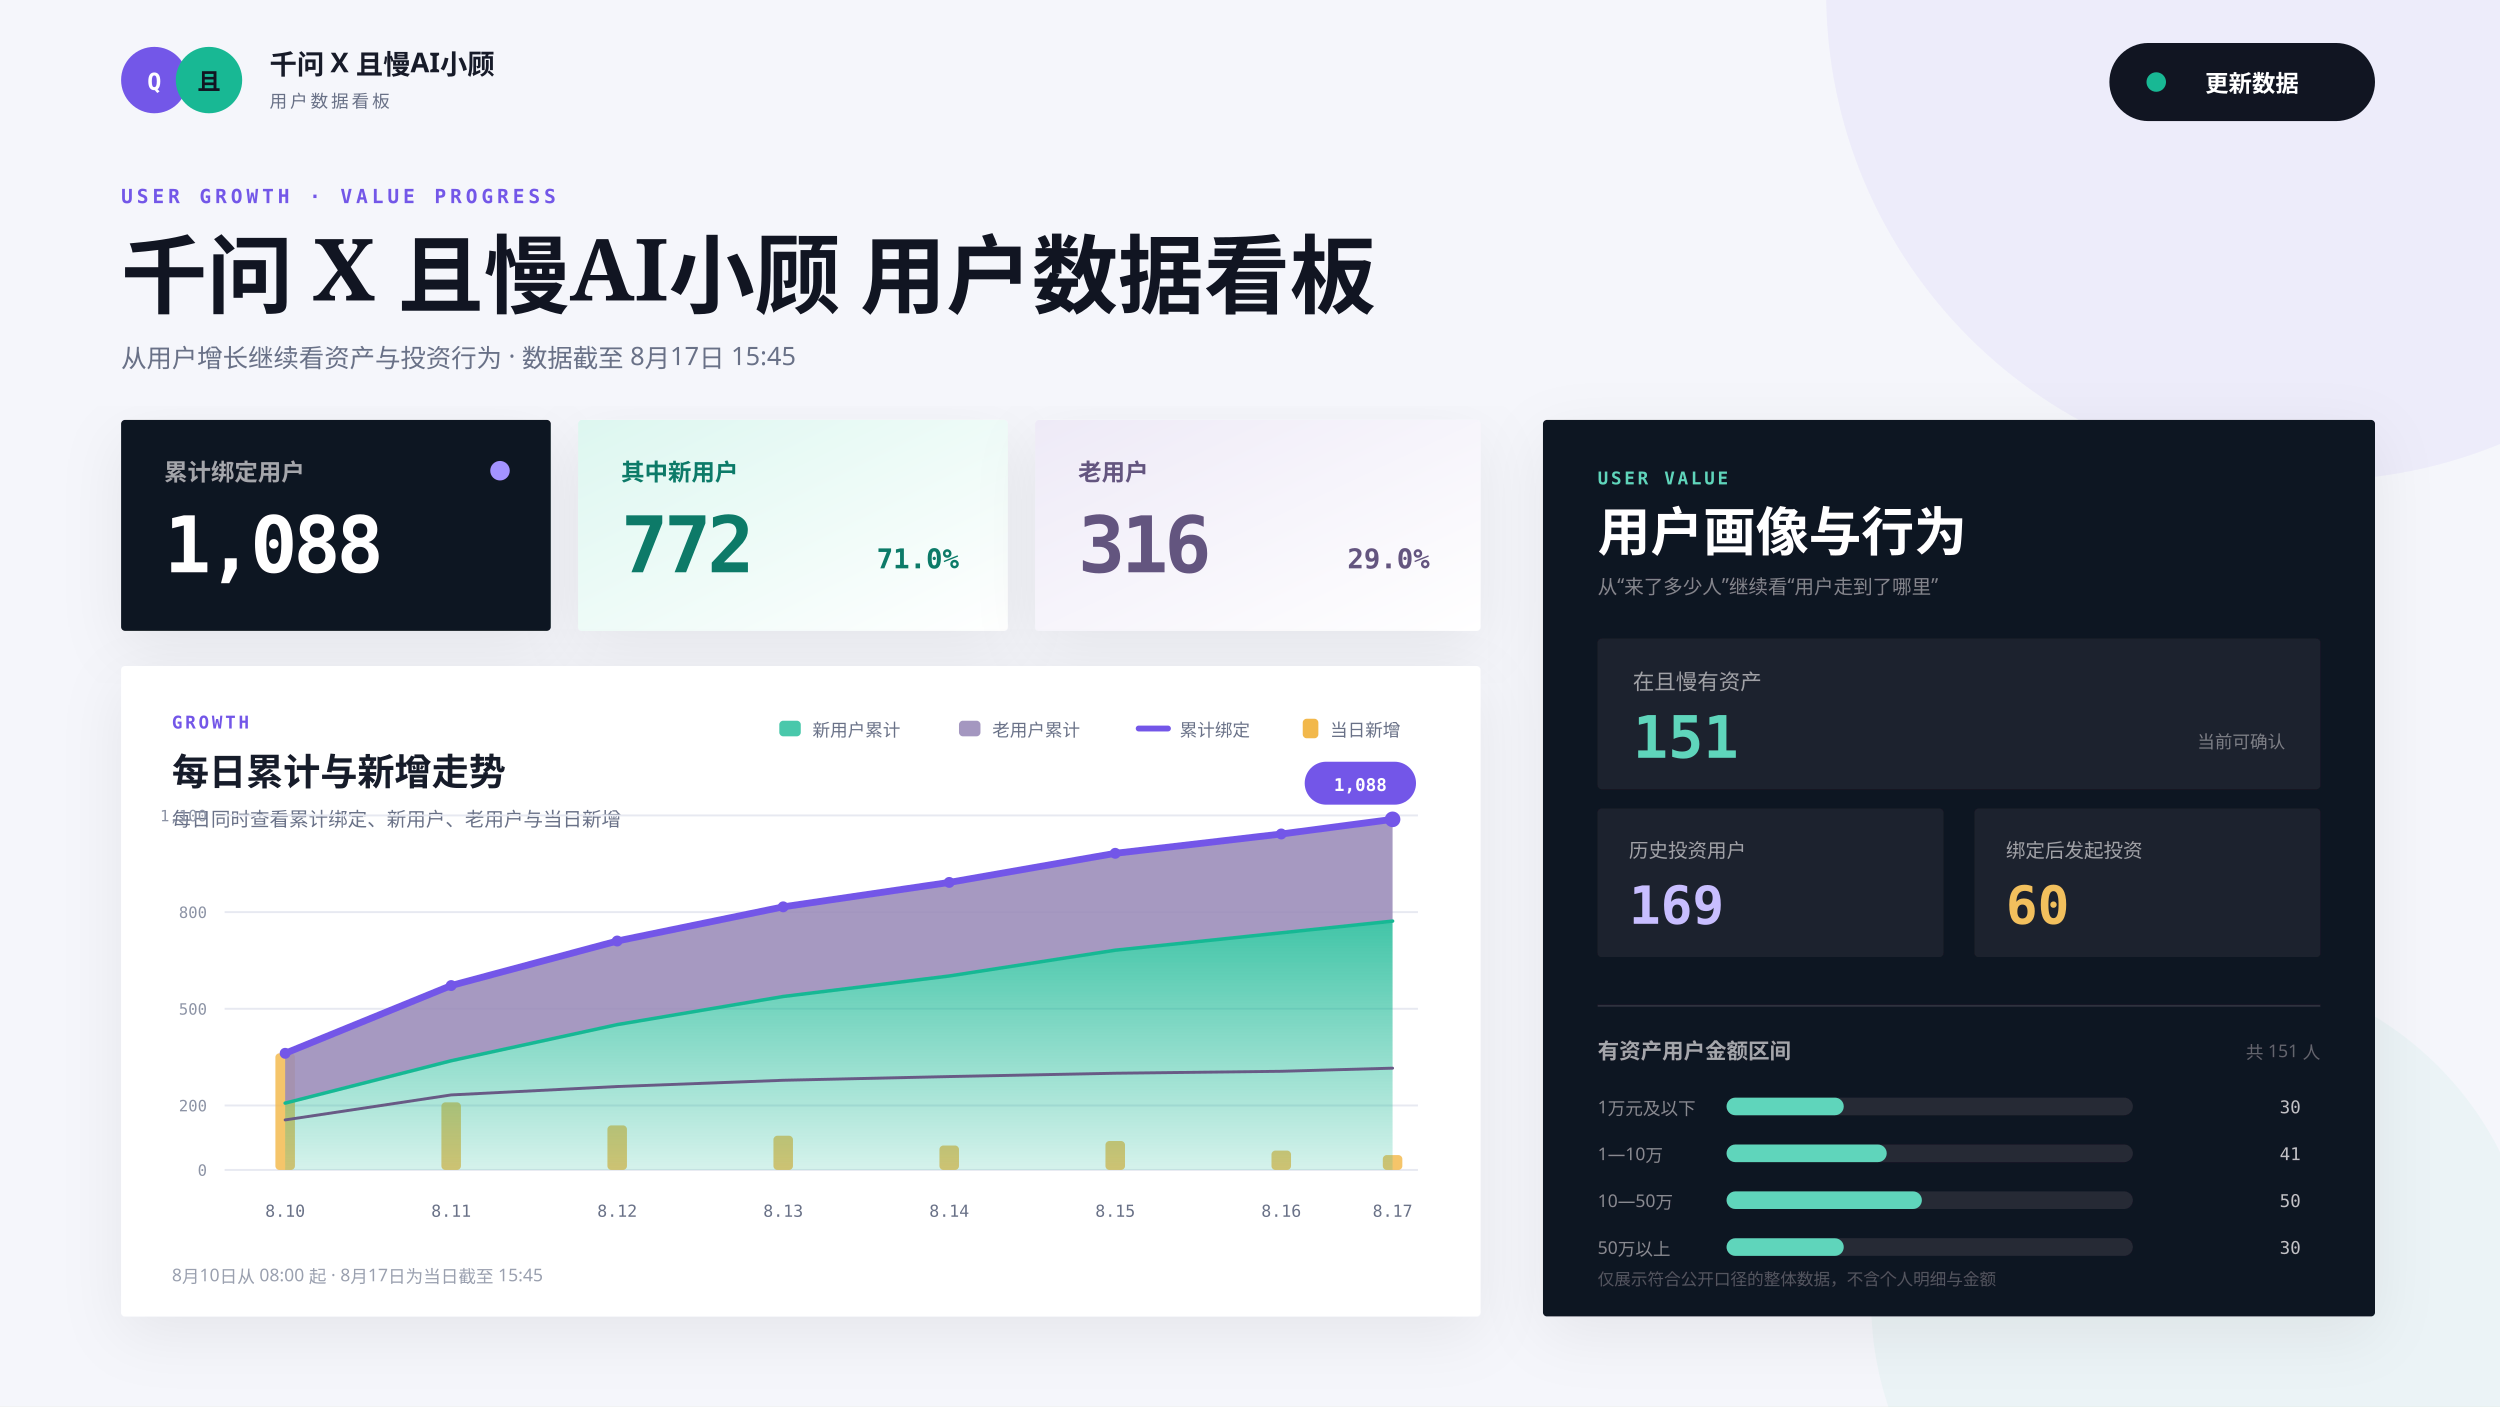
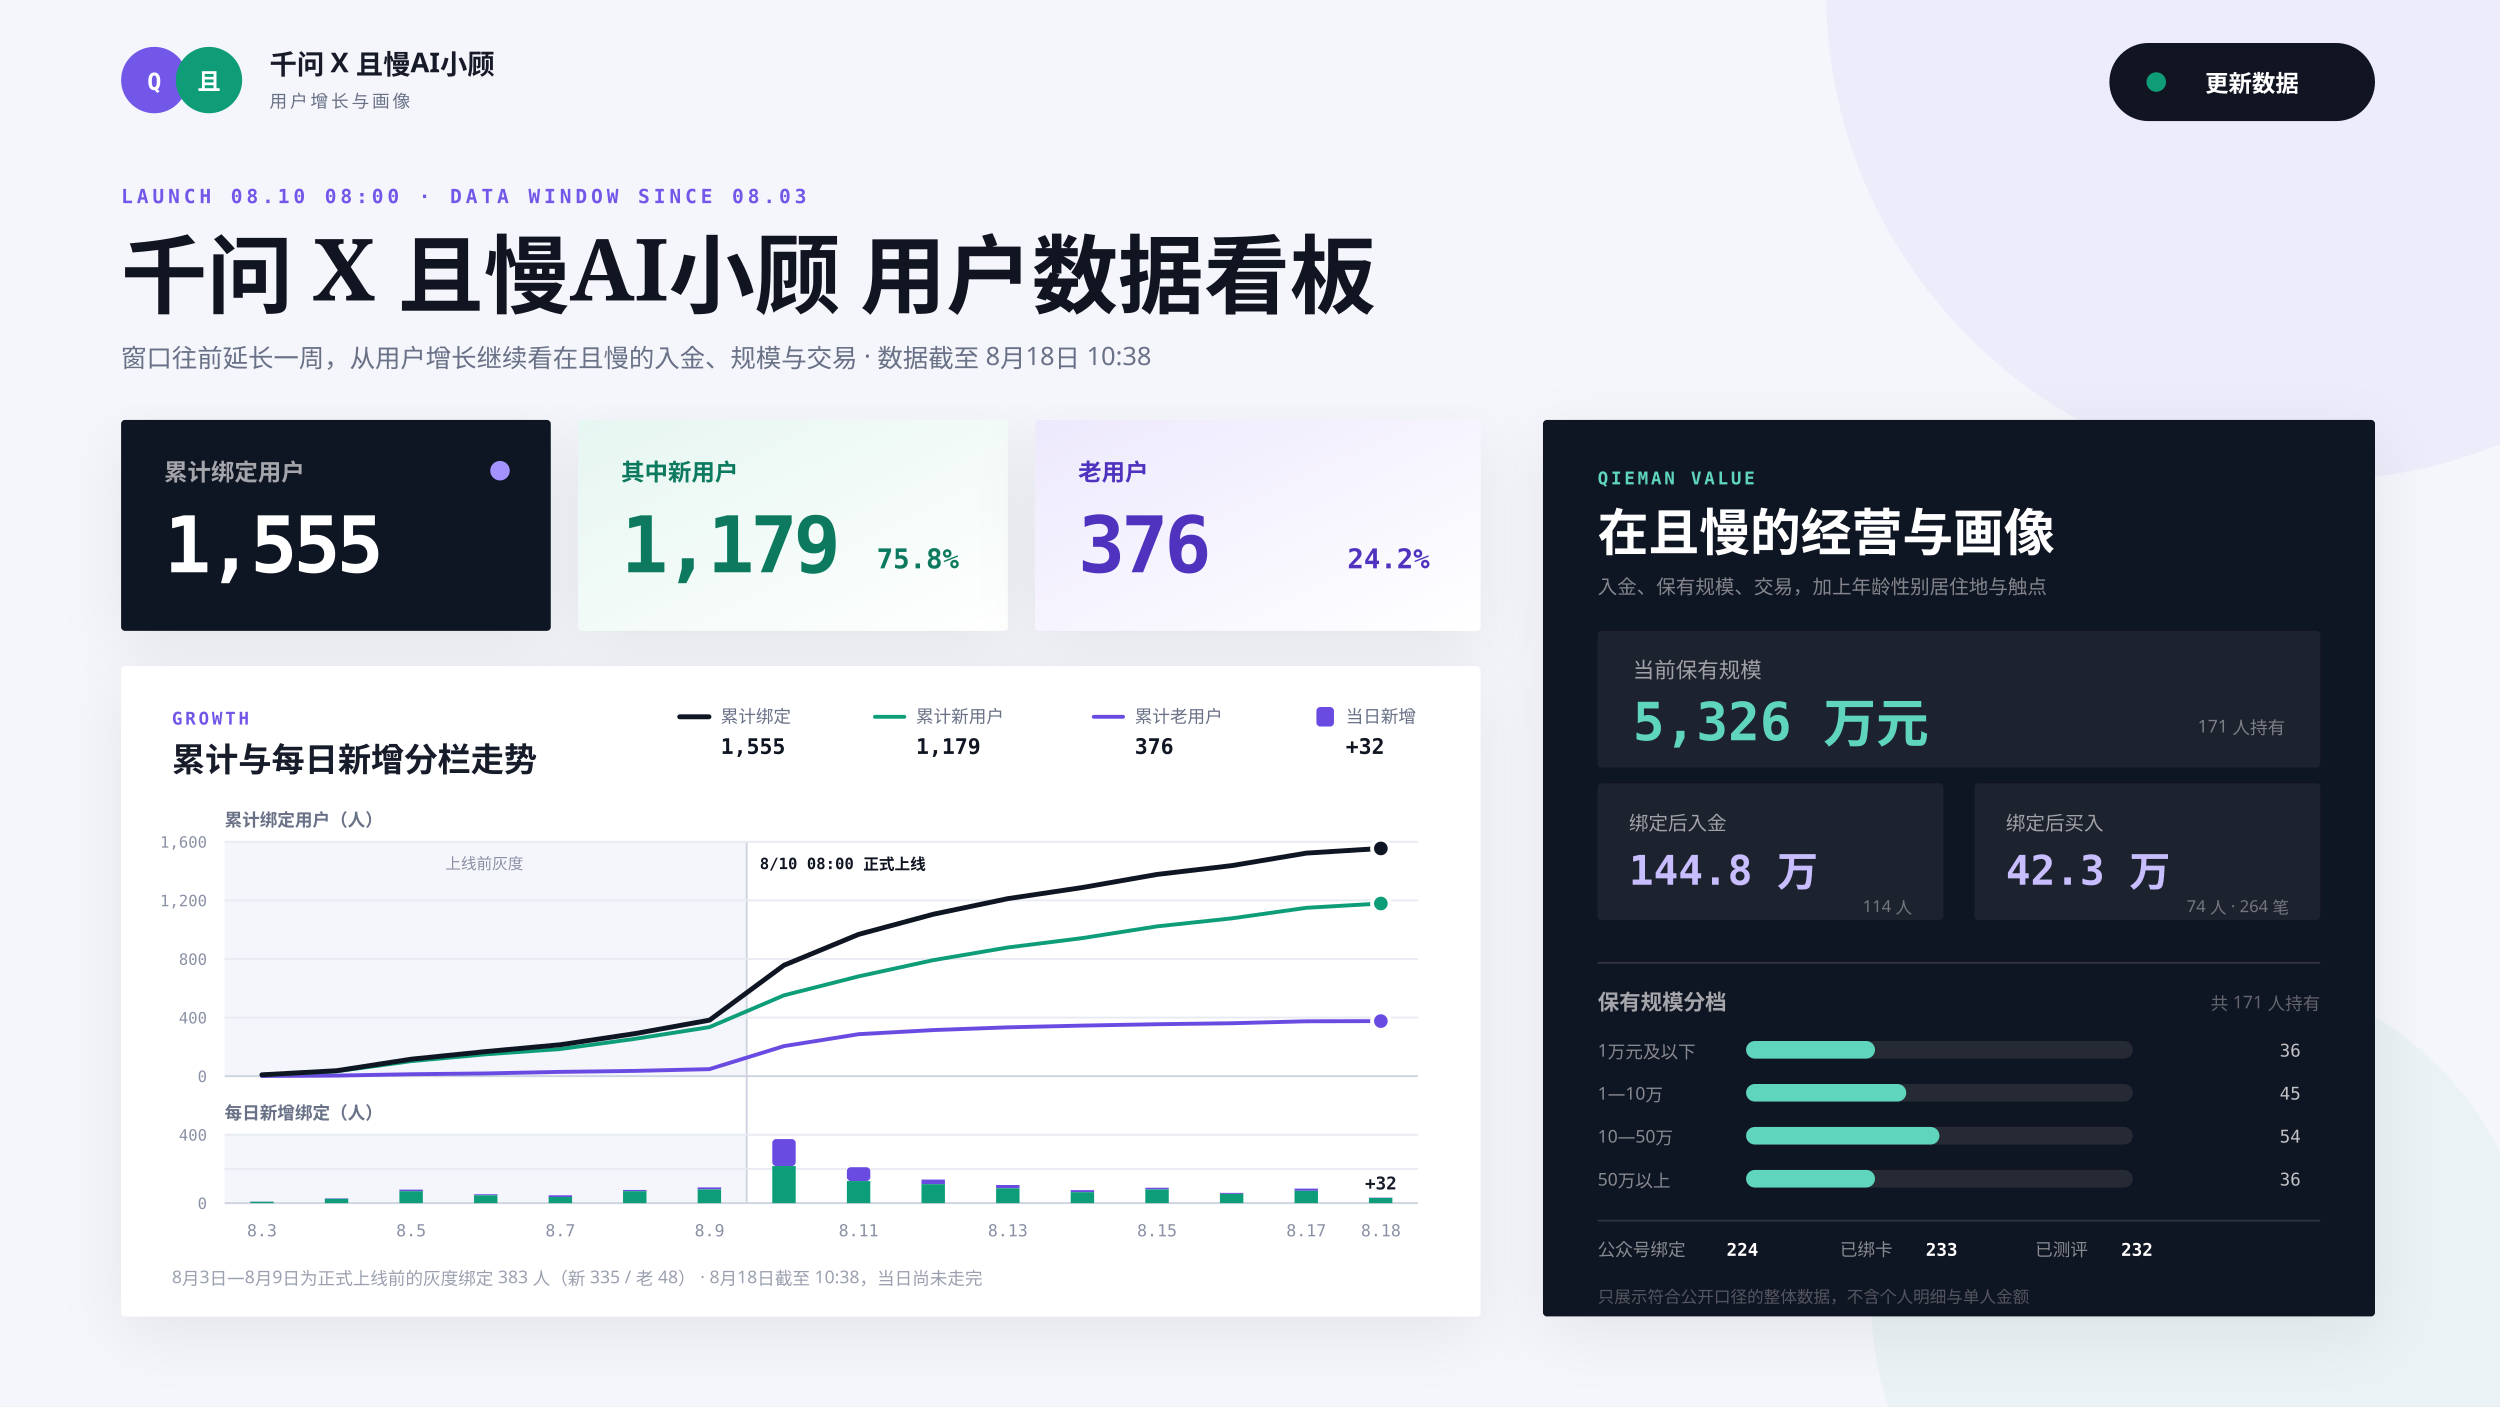
<svg xmlns="http://www.w3.org/2000/svg" width="1280" height="720" viewBox="0 0 1280 720" role="img" aria-labelledby="title desc">
  <defs>
    <linearGradient id="newCard" x1="0" y1="0" x2="1" y2="1">
-       <stop offset="0" stop-color="#DDF7F0" />
+       <stop offset="0" stop-color="#E6F6F1" />
      <stop offset="1" stop-color="#FFFFFF" />
    </linearGradient>
    <linearGradient id="oldCard" x1="0" y1="0" x2="1" y2="1">
-       <stop offset="0" stop-color="#EEEAF7" />
+       <stop offset="0" stop-color="#EDE9FD" />
      <stop offset="1" stop-color="#FFFFFF" />
-     </linearGradient>
-     <linearGradient id="growthArea" x1="0" y1="0" x2="0" y2="1">
-       <stop offset="0" stop-color="#18B894" stop-opacity=".82" />
-       <stop offset="1" stop-color="#18B894" stop-opacity=".18" />
    </linearGradient>
    <filter id="shadow" x="-15%" y="-15%" width="130%" height="140%">
      <feDropShadow dx="0" dy="9" stdDeviation="16" flood-color="#171B29" flood-opacity=".07" />
    </filter>
  </defs>
  <rect width="1280" height="720" fill="#F5F6FB" />
  <circle cx="1185" cy="-4" r="250" fill="#7357E8" fill-opacity=".07" />
-   <circle cx="1128" cy="666" r="170" fill="#18B894" fill-opacity=".045" />
+   <circle cx="1128" cy="666" r="170" fill="#0F9D78" fill-opacity=".045" />
  <g font-family="PingFang SC,Microsoft YaHei,sans-serif">
    <g transform="translate(62 24)">
      <circle cx="17" cy="17" r="17" fill="#7357E8" />
      <text x="17" y="22" text-anchor="middle" fill="#FFFFFF" font-size="12" font-family="SFMono-Regular,monospace" font-weight="700">Q</text>
-       <circle cx="45" cy="17" r="17" fill="#18B894" />
-       <text x="45" y="22" text-anchor="middle" fill="#111522" font-size="12" font-weight="700">且</text>
+       <circle cx="45" cy="17" r="17" fill="#0F9D78" />
+       <text x="45" y="22" text-anchor="middle" fill="#FFFFFF" font-size="12" font-weight="700">且</text>
      <text x="76" y="14" fill="#171B29" font-size="14" font-weight="700">千问 X 且慢AI小顾</text>
-       <text x="76" y="31" fill="#697187" font-size="9" letter-spacing="1.5">用户数据看板</text>
+       <text x="76" y="31" fill="#697187" font-size="9" letter-spacing="1.5">用户增长与画像</text>
    </g>
    <rect x="1080" y="22" width="136" height="40" rx="20" fill="#111522" />
-     <circle cx="1104" cy="42" r="5" fill="#18B894" />
+     <circle cx="1104" cy="42" r="5" fill="#0F9D78" />
    <text x="1153" y="47" text-anchor="middle" fill="#FFFFFF" font-size="12" font-weight="700">更新数据</text>
-     <text x="62" y="104" fill="#7357E8" font-family="SFMono-Regular,monospace" font-size="10" font-weight="700" letter-spacing="2">USER GROWTH · VALUE PROGRESS</text>
+     <text x="62" y="104" fill="#7357E8" font-family="SFMono-Regular,monospace" font-size="10" font-weight="700" letter-spacing="2">LAUNCH 08.10 08:00 · DATA WINDOW SINCE 08.03</text>
    <text x="62" y="157" fill="#111522" font-family="Songti SC,STSong,serif" font-size="44" font-weight="700">千问 X 且慢AI小顾 用户数据看板</text>
-     <text x="62" y="188" fill="#697187" font-size="13">从用户增长继续看资产与投资行为 · 数据截至 8月17日 15:45</text>
+     <text x="62" y="188" fill="#697187" font-size="13">窗口往前延长一周，从用户增长继续看在且慢的入金、规模与交易 · 数据截至 8月18日 10:38</text>
    <g transform="translate(62 215)" filter="url(#shadow)">
      <rect width="220" height="108" rx="2" fill="#111522" />
      <text x="22" y="31" fill="#FFFFFF" fill-opacity=".62" font-size="12" font-weight="700">累计绑定用户</text>
-       <text x="22" y="78" fill="#FFFFFF" font-family="SFMono-Regular,monospace" font-size="40" font-weight="800" letter-spacing="-2">1,088</text>
+       <text x="22" y="78" fill="#FFFFFF" font-family="SFMono-Regular,monospace" font-size="40" font-weight="800" letter-spacing="-2">1,555</text>
      <circle cx="194" cy="26" r="5" fill="#A493FF" />
    </g>
    <g transform="translate(296 215)" filter="url(#shadow)">
      <rect width="220" height="108" rx="2" fill="url(#newCard)" />
-       <text x="22" y="31" fill="#087A68" font-size="12" font-weight="700">其中新用户</text>
-       <text x="22" y="78" fill="#087A68" font-family="SFMono-Regular,monospace" font-size="40" font-weight="800" letter-spacing="-2">772</text>
-       <text x="195" y="76" text-anchor="end" fill="#087A68" font-family="SFMono-Regular,monospace" font-size="14" font-weight="700">71.0%</text>
+       <text x="22" y="31" fill="#0A7A5E" font-size="12" font-weight="700">其中新用户</text>
+       <text x="22" y="78" fill="#0A7A5E" font-family="SFMono-Regular,monospace" font-size="40" font-weight="800" letter-spacing="-2">1,179</text>
+       <text x="195" y="76" text-anchor="end" fill="#0A7A5E" font-family="SFMono-Regular,monospace" font-size="14" font-weight="700">75.8%</text>
    </g>
    <g transform="translate(530 215)" filter="url(#shadow)">
      <rect width="228" height="108" rx="2" fill="url(#oldCard)" />
-       <text x="22" y="31" fill="#64547F" font-size="12" font-weight="700">老用户</text>
-       <text x="22" y="78" fill="#64547F" font-family="SFMono-Regular,monospace" font-size="40" font-weight="800" letter-spacing="-2">316</text>
-       <text x="202" y="76" text-anchor="end" fill="#64547F" font-family="SFMono-Regular,monospace" font-size="14" font-weight="700">29.0%</text>
+       <text x="22" y="31" fill="#4F33BD" font-size="12" font-weight="700">老用户</text>
+       <text x="22" y="78" fill="#4F33BD" font-family="SFMono-Regular,monospace" font-size="40" font-weight="800" letter-spacing="-2">376</text>
+       <text x="202" y="76" text-anchor="end" fill="#4F33BD" font-family="SFMono-Regular,monospace" font-size="14" font-weight="700">24.2%</text>
    </g>
    <g transform="translate(62 341)" filter="url(#shadow)">
      <rect width="696" height="333" rx="2" fill="#FFFFFF" />
-       <text x="26" y="32" fill="#7357E8" font-family="SFMono-Regular,monospace" font-size="9" font-weight="700" letter-spacing="1.4">GROWTH</text>
-       <text x="26" y="61" fill="#171B29" font-size="19" font-weight="700">每日累计与新增走势</text>
-       <text x="26" y="82" fill="#697187" font-size="10">每日同时查看累计绑定、新用户、老用户与当日新增</text>
-       <g transform="translate(337 28)" font-size="9">
-         <rect width="11" height="8" rx="2" fill="#18B894" fill-opacity=".78" />
-         <text x="17" y="8" fill="#697187">新用户累计</text>
-         <rect x="92" width="11" height="8" rx="2" fill="#9A8CB9" fill-opacity=".9" />
-         <text x="109" y="8" fill="#697187">老用户累计</text>
-         <line x1="184" y1="4" x2="199" y2="4" stroke="#7357E8" stroke-width="3" stroke-linecap="round" />
-         <text x="205" y="8" fill="#697187">累计绑定</text>
-         <rect x="268" y="-1" width="8" height="10" rx="2" fill="#F2B84B" />
-         <text x="282" y="8" fill="#697187">当日新增</text>
-       </g>
-       <g stroke="#E7E9F1" stroke-width="1">
-         <line x1="53" y1="76.5" x2="664" y2="76.5" />
-         <line x1="53" y1="126" x2="664" y2="126" />
-         <line x1="53" y1="175.5" x2="664" y2="175.5" />
-         <line x1="53" y1="225" x2="664" y2="225" />
-         <line x1="53" y1="258" x2="664" y2="258" />
-       </g>
-       <g fill="#8C93A5" font-family="SFMono-Regular,monospace" font-size="8">
-         <text x="44" y="79.5" text-anchor="end">1,100</text>
-         <text x="44" y="129" text-anchor="end">800</text>
-         <text x="44" y="178.5" text-anchor="end">500</text>
-         <text x="44" y="228" text-anchor="end">200</text>
-         <text x="44" y="261" text-anchor="end">0</text>
-       </g>
-       <g fill="#F2B84B" fill-opacity=".82">
-         <rect x="79" y="198.3" width="10" height="59.7" rx="2" />
-         <rect x="164" y="223.4" width="10" height="34.6" rx="2" />
-         <rect x="249" y="235.2" width="10" height="22.8" rx="2" />
-         <rect x="334" y="240.5" width="10" height="17.5" rx="2" />
-         <rect x="419" y="245.5" width="10" height="12.5" rx="2" />
-         <rect x="504" y="243.2" width="10" height="14.8" rx="2" />
-         <rect x="589" y="248.1" width="10" height="9.9" rx="2" />
-         <rect x="646" y="250.4" width="10" height="7.6" rx="2" />
-       </g>
-       <path d="M84 258 L84 223.8 L169 202.1 L254 183.6 L339 169.2 L424 158.7 L509 145.5 L594 136.6 L651 130.6 L651 258 Z" fill="url(#growthArea)" />
-       <path d="M84 198.3 L169 163.6 L254 140.8 L339 123.3 L424 110.8 L509 95.9 L594 86.0 L651 78.5 L651 130.6 L594 136.6 L509 145.5 L424 158.7 L339 169.2 L254 183.6 L169 202.1 L84 223.8 Z" fill="#9A8CB9" fill-opacity=".88" />
-       <path d="M84 198.3 L169 163.6 L254 140.8 L339 123.3 L424 110.8 L509 95.9 L594 86.0 L651 78.5" fill="none" stroke="#7357E8" stroke-width="3.5" stroke-linecap="round" stroke-linejoin="round" />
-       <path d="M84 223.8 L169 202.1 L254 183.6 L339 169.2 L424 158.7 L509 145.5 L594 136.6 L651 130.6" fill="none" stroke="#18B894" stroke-width="1.8" stroke-linecap="round" stroke-linejoin="round" />
-       <path d="M84 232.4 L169 219.6 L254 215.3 L339 212.1 L424 210.2 L509 208.5 L594 207.5 L651 205.9" fill="none" stroke="#685A85" stroke-width="1.5" stroke-linecap="round" stroke-linejoin="round" />
-       <g fill="#7357E8">
-         <circle cx="84" cy="198.3" r="2.8" />
-         <circle cx="169" cy="163.6" r="2.8" />
-         <circle cx="254" cy="140.8" r="2.8" />
-         <circle cx="339" cy="123.3" r="2.8" />
-         <circle cx="424" cy="110.8" r="2.8" />
-         <circle cx="509" cy="95.9" r="2.8" />
-         <circle cx="594" cy="86.0" r="2.8" />
-         <circle cx="651" cy="78.5" r="4" />
-       </g>
-       <rect x="606" y="49" width="57" height="22" rx="11" fill="#7357E8" />
-       <text x="634.5" y="64" text-anchor="middle" fill="#FFFFFF" font-family="SFMono-Regular,monospace" font-size="9" font-weight="700">1,088</text>
-       <g fill="#697187" font-family="SFMono-Regular,monospace" font-size="8.5">
-         <text x="84" y="282" text-anchor="middle">8.10</text>
-         <text x="169" y="282" text-anchor="middle">8.11</text>
-         <text x="254" y="282" text-anchor="middle">8.12</text>
-         <text x="339" y="282" text-anchor="middle">8.13</text>
-         <text x="424" y="282" text-anchor="middle">8.14</text>
-         <text x="509" y="282" text-anchor="middle">8.15</text>
-         <text x="594" y="282" text-anchor="middle">8.16</text>
-         <text x="651" y="282" text-anchor="middle">8.17</text>
-       </g>
-       <text x="26" y="315" fill="#9AA0AF" font-size="9">8月10日从 08:00 起 · 8月17日为当日截至 15:45</text>
+       <text x="26" y="30" fill="#7357E8" font-family="SFMono-Regular,monospace" font-size="9" font-weight="700" letter-spacing="1.4">GROWTH</text>
+       <text x="26" y="54" fill="#171B29" font-size="17" font-weight="700">累计与每日新增分栏走势</text>
+       <g font-size="9">
+         <line x1="286" y1="26" x2="301" y2="26" stroke="#111522" stroke-width="2.5" stroke-linecap="round" />
+         <text x="307" y="29" fill="#697187">累计绑定</text>
+         <text x="307" y="45" fill="#111522" font-family="SFMono-Regular,monospace" font-size="11" font-weight="700">1,555</text>
+         <line x1="386" y1="26" x2="401" y2="26" stroke="#0F9D78" stroke-width="2" stroke-linecap="round" />
+         <text x="407" y="29" fill="#697187">累计新用户</text>
+         <text x="407" y="45" fill="#111522" font-family="SFMono-Regular,monospace" font-size="11" font-weight="700">1,179</text>
+         <line x1="498" y1="26" x2="513" y2="26" stroke="#6A4CE2" stroke-width="2" stroke-linecap="round" />
+         <text x="519" y="29" fill="#697187">累计老用户</text>
+         <text x="519" y="45" fill="#111522" font-family="SFMono-Regular,monospace" font-size="11" font-weight="700">376</text>
+         <rect x="612" y="21" width="9" height="10" rx="2" fill="#6A4CE2" />
+         <text x="627" y="29" fill="#697187">当日新增</text>
+         <text x="627" y="45" fill="#111522" font-family="SFMono-Regular,monospace" font-size="11" font-weight="700">+32</text>
+       </g>
+       <rect x="53" y="90" width="267.3" height="120" fill="#F5F6FB" />
+       <rect x="53" y="240" width="267.3" height="35" fill="#F5F6FB" />
+       <line x1="320.3" y1="90" x2="320.3" y2="275" stroke="#CFD4E1" stroke-width="1" />
+       <text x="186" y="104" text-anchor="middle" fill="#8A91A5" font-family="SFMono-Regular,monospace" font-size="8">上线前灰度</text>
+       <text x="327" y="104" fill="#111522" font-family="SFMono-Regular,monospace" font-size="8" font-weight="700">8/10 08:00 正式上线</text>
+       <text x="53" y="82" fill="#697187" font-size="9" font-weight="700">累计绑定用户（人）</text>
+       <g stroke="#E9EBF3" stroke-width="1">
+         <line x1="53" y1="90" x2="664" y2="90" />
+         <line x1="53" y1="120" x2="664" y2="120" />
+         <line x1="53" y1="150" x2="664" y2="150" />
+         <line x1="53" y1="180" x2="664" y2="180" />
+       </g>
+       <line x1="53" y1="210" x2="664" y2="210" stroke="#CFD4E1" stroke-width="1" />
+       <g fill="#8A91A5" font-family="SFMono-Regular,monospace" font-size="8">
+         <text x="44" y="93" text-anchor="end">1,600</text>
+         <text x="44" y="123" text-anchor="end">1,200</text>
+         <text x="44" y="153" text-anchor="end">800</text>
+         <text x="44" y="183" text-anchor="end">400</text>
+         <text x="44" y="213" text-anchor="end">0</text>
+       </g>
+       <path d="M72.1 209.9 L110.3 209.7 L148.5 209.0 L186.7 208.6 L224.9 207.8 L263.0 207.3 L301.2 206.4 L339.4 194.6 L377.6 188.5 L415.8 186.4 L454.0 185.0 L492.2 184.1 L530.4 183.4 L568.6 182.9 L606.8 181.9 L644.9 181.8" fill="none" stroke="#6A4CE2" stroke-width="2" stroke-linecap="round" stroke-linejoin="round" />
+       <path d="M72.1 209.4 L110.3 207.5 L148.5 202.3 L186.7 198.8 L224.9 196.1 L263.0 190.9 L301.2 184.9 L339.4 168.6 L377.6 158.9 L415.8 150.6 L454.0 144.1 L492.2 139.3 L530.4 133.3 L568.6 129.2 L606.8 123.8 L644.9 121.6" fill="none" stroke="#0F9D78" stroke-width="2" stroke-linecap="round" stroke-linejoin="round" />
+       <path d="M72.1 209.3 L110.3 207.2 L148.5 201.3 L186.7 197.4 L224.9 193.9 L263.1 188.2 L301.3 181.3 L339.4 153.2 L377.6 137.4 L415.8 127.1 L454 119.1 L492.2 113.4 L530.4 106.7 L568.6 102.2 L606.8 95.8 L645 93.4" fill="none" stroke="#111522" stroke-width="2.5" stroke-linecap="round" stroke-linejoin="round" />
+       <g stroke="#FFFFFF" stroke-width="2">
+         <circle cx="645" cy="93.4" r="4.5" fill="#111522" />
+         <circle cx="645" cy="121.6" r="4.5" fill="#0F9D78" />
+         <circle cx="645" cy="181.8" r="4.5" fill="#6A4CE2" />
+       </g>
+       <text x="53" y="232" fill="#697187" font-size="9" font-weight="700">每日新增绑定（人）</text>
+       <g stroke="#E9EBF3" stroke-width="1">
+         <line x1="53" y1="240" x2="664" y2="240" />
+         <line x1="53" y1="257.5" x2="664" y2="257.5" />
+       </g>
+       <line x1="53" y1="275" x2="664" y2="275" stroke="#CFD4E1" stroke-width="1" />
+       <g fill="#8A91A5" font-family="SFMono-Regular,monospace" font-size="8">
+         <text x="44" y="243" text-anchor="end">400</text>
+         <text x="44" y="278" text-anchor="end">0</text>
+       </g>
+       <g fill="#6A4CE2">
+         <rect x="66.1" y="274.21" width="12" height="0.09" />
+         <rect x="104.3" y="272.55" width="12" height="0.26" />
+         <rect x="142.5" y="268.09" width="12" height="0.79" />
+         <rect x="180.7" y="270.45" width="12" height="0.52" />
+         <rect x="218.9" y="270.98" width="12" height="0.88" />
+         <rect x="257.0" y="268.26" width="12" height="0.61" />
+         <rect x="295.2" y="266.95" width="12" height="1.05" />
+         <rect x="333.4" y="242.19" width="12" height="13.82" rx="2" />
+         <rect x="371.6" y="256.62" width="12" height="7.09" rx="2" />
+         <rect x="409.8" y="262.93" width="12" height="2.36" />
+         <rect x="448.0" y="265.72" width="12" height="1.66" />
+         <rect x="486.2" y="268.35" width="12" height="1.05" />
+         <rect x="524.4" y="267.12" width="12" height="0.88" />
+         <rect x="562.6" y="269.75" width="12" height="0.52" />
+         <rect x="600.8" y="267.56" width="12" height="1.14" />
+         <rect x="638.9" y="272.2" width="12" height="0.17" />
+       </g>
+       <g fill="#0F9D78">
+         <rect x="66.1" y="274.3" width="12" height="0.7" />
+         <rect x="104.3" y="272.81" width="12" height="2.19" />
+         <rect x="142.5" y="268.88" width="12" height="6.12" />
+         <rect x="180.7" y="270.98" width="12" height="4.02" />
+         <rect x="218.9" y="271.85" width="12" height="3.15" />
+         <rect x="257.0" y="268.88" width="12" height="6.12" />
+         <rect x="295.2" y="268.0" width="12" height="7.0" />
+         <rect x="333.4" y="256.01" width="12" height="18.99" />
+         <rect x="371.6" y="263.71" width="12" height="11.29" />
+         <rect x="409.8" y="265.29" width="12" height="9.71" />
+         <rect x="448.0" y="267.39" width="12" height="7.61" />
+         <rect x="486.2" y="269.4" width="12" height="5.6" />
+         <rect x="524.4" y="268.0" width="12" height="7.0" />
+         <rect x="562.6" y="270.27" width="12" height="4.72" />
+         <rect x="600.8" y="268.7" width="12" height="6.3" />
+         <rect x="638.9" y="272.38" width="12" height="2.62" />
+       </g>
+       <text x="645" y="268" text-anchor="middle" fill="#171B29" font-family="SFMono-Regular,monospace" font-size="9" font-weight="700">+32</text>
+       <g fill="#8A91A5" font-family="SFMono-Regular,monospace" font-size="8.5">
+         <text x="72.1" y="292" text-anchor="middle">8.3</text>
+         <text x="148.5" y="292" text-anchor="middle">8.5</text>
+         <text x="224.9" y="292" text-anchor="middle">8.7</text>
+         <text x="301.3" y="292" text-anchor="middle">8.9</text>
+         <text x="377.6" y="292" text-anchor="middle">8.11</text>
+         <text x="454" y="292" text-anchor="middle">8.13</text>
+         <text x="530.4" y="292" text-anchor="middle">8.15</text>
+         <text x="606.8" y="292" text-anchor="middle">8.17</text>
+         <text x="645" y="292" text-anchor="middle">8.18</text>
+       </g>
+       <text x="26" y="316" fill="#9AA0AF" font-size="9">8月3日—8月9日为正式上线前的灰度绑定 383 人（新 335 / 老 48） · 8月18日截至 10:38，当日尚未走完</text>
    </g>
    <g transform="translate(790 215)" filter="url(#shadow)">
      <rect width="426" height="459" rx="2" fill="#111522" />
-       <text x="28" y="33" fill="#5ED5BB" font-family="SFMono-Regular,monospace" font-size="9" font-weight="700" letter-spacing="1.4">USER VALUE</text>
-       <text x="28" y="67" fill="#FFFFFF" font-family="Songti SC,STSong,serif" font-size="27" font-weight="700">用户画像与行为</text>
-       <text x="28" y="89" fill="#FFFFFF" fill-opacity=".48" font-size="10">从“来了多少人”继续看“用户走到了哪里”</text>
-       <g transform="translate(28 112)">
-         <rect width="370" height="77" rx="2" fill="#FFFFFF" fill-opacity=".055" />
-         <text x="18" y="26" fill="#FFFFFF" fill-opacity=".58" font-size="11">在且慢有资产</text>
-         <text x="18" y="61" fill="#5ED5BB" font-family="SFMono-Regular,monospace" font-size="30" font-weight="800">151</text>
-         <text x="352" y="56" text-anchor="end" fill="#FFFFFF" fill-opacity=".42" font-size="9">当前可确认</text>
-       </g>
-       <g transform="translate(28 199)">
-         <rect width="177" height="76" rx="2" fill="#FFFFFF" fill-opacity=".055" />
-         <text x="16" y="25" fill="#FFFFFF" fill-opacity=".58" font-size="10">历史投资用户</text>
-         <text x="16" y="59" fill="#C8BEFF" font-family="SFMono-Regular,monospace" font-size="27" font-weight="800">169</text>
-       </g>
-       <g transform="translate(221 199)">
-         <rect width="177" height="76" rx="2" fill="#FFFFFF" fill-opacity=".055" />
-         <text x="16" y="25" fill="#FFFFFF" fill-opacity=".58" font-size="10">绑定后发起投资</text>
-         <text x="16" y="59" fill="#F2C05D" font-family="SFMono-Regular,monospace" font-size="27" font-weight="800">60</text>
-       </g>
-       <line x1="28" y1="300" x2="398" y2="300" stroke="#FFFFFF" stroke-opacity=".12" />
-       <text x="28" y="327" fill="#FFFFFF" fill-opacity=".62" font-size="11" font-weight="700">有资产用户金额区间</text>
-       <text x="398" y="327" text-anchor="end" fill="#FFFFFF" fill-opacity=".34" font-size="9">共 151 人</text>
-       <g transform="translate(28 345)" font-size="9">
+       <text x="28" y="33" fill="#5ED5BB" font-family="SFMono-Regular,monospace" font-size="9" font-weight="700" letter-spacing="1.4">QIEMAN VALUE</text>
+       <text x="28" y="67" fill="#FFFFFF" font-family="Songti SC,STSong,serif" font-size="26" font-weight="700">在且慢的经营与画像</text>
+       <text x="28" y="89" fill="#FFFFFF" fill-opacity=".48" font-size="10">入金、保有规模、交易，加上年龄性别居住地与触点</text>
+       <g transform="translate(28 108)">
+         <rect width="370" height="70" rx="2" fill="#FFFFFF" fill-opacity=".055" />
+         <text x="18" y="24" fill="#FFFFFF" fill-opacity=".58" font-size="11">当前保有规模</text>
+         <text x="18" y="56" fill="#5ED5BB" font-family="SFMono-Regular,monospace" font-size="27" font-weight="800">5,326 万元</text>
+         <text x="352" y="52" text-anchor="end" fill="#FFFFFF" fill-opacity=".42" font-size="9">171 人持有</text>
+       </g>
+       <g transform="translate(28 186)">
+         <rect width="177" height="70" rx="2" fill="#FFFFFF" fill-opacity=".055" />
+         <text x="16" y="24" fill="#FFFFFF" fill-opacity=".58" font-size="10">绑定后入金</text>
+         <text x="16" y="52" fill="#C8BEFF" font-family="SFMono-Regular,monospace" font-size="21" font-weight="800">144.8 万</text>
+         <text x="161" y="66" text-anchor="end" fill="#FFFFFF" fill-opacity=".38" font-size="8.5">114 人</text>
+       </g>
+       <g transform="translate(221 186)">
+         <rect width="177" height="70" rx="2" fill="#FFFFFF" fill-opacity=".055" />
+         <text x="16" y="24" fill="#FFFFFF" fill-opacity=".58" font-size="10">绑定后买入</text>
+         <text x="16" y="52" fill="#C8BEFF" font-family="SFMono-Regular,monospace" font-size="21" font-weight="800">42.3 万</text>
+         <text x="161" y="66" text-anchor="end" fill="#FFFFFF" fill-opacity=".38" font-size="8.5">74 人 · 264 笔</text>
+       </g>
+       <line x1="28" y1="278" x2="398" y2="278" stroke="#FFFFFF" stroke-opacity=".12" />
+       <text x="28" y="302" fill="#FFFFFF" fill-opacity=".62" font-size="11" font-weight="700">保有规模分档</text>
+       <text x="398" y="302" text-anchor="end" fill="#FFFFFF" fill-opacity=".34" font-size="9">共 171 人持有</text>
+       <g transform="translate(28 316)" font-size="9">
        <text x="0" y="10" fill="#FFFFFF" fill-opacity=".5">1万元及以下</text>
-         <rect x="66" y="2" width="208" height="9" rx="4.5" fill="#FFFFFF" fill-opacity=".09" />
-         <rect x="66" y="2" width="60" height="9" rx="4.5" fill="#5ED5BB" />
-         <text x="360" y="10" text-anchor="end" fill="#FFFFFF" fill-opacity=".74" font-family="SFMono-Regular,monospace">30</text>
-         <text x="0" y="34" fill="#FFFFFF" fill-opacity=".5">1—10万</text>
-         <rect x="66" y="26" width="208" height="9" rx="4.5" fill="#FFFFFF" fill-opacity=".09" />
-         <rect x="66" y="26" width="82" height="9" rx="4.5" fill="#5ED5BB" />
-         <text x="360" y="34" text-anchor="end" fill="#FFFFFF" fill-opacity=".74" font-family="SFMono-Regular,monospace">41</text>
-         <text x="0" y="58" fill="#FFFFFF" fill-opacity=".5">10—50万</text>
-         <rect x="66" y="50" width="208" height="9" rx="4.5" fill="#FFFFFF" fill-opacity=".09" />
-         <rect x="66" y="50" width="100" height="9" rx="4.5" fill="#5ED5BB" />
-         <text x="360" y="58" text-anchor="end" fill="#FFFFFF" fill-opacity=".74" font-family="SFMono-Regular,monospace">50</text>
-         <text x="0" y="82" fill="#FFFFFF" fill-opacity=".5">50万以上</text>
-         <rect x="66" y="74" width="208" height="9" rx="4.5" fill="#FFFFFF" fill-opacity=".09" />
-         <rect x="66" y="74" width="60" height="9" rx="4.5" fill="#5ED5BB" />
-         <text x="360" y="82" text-anchor="end" fill="#FFFFFF" fill-opacity=".74" font-family="SFMono-Regular,monospace">30</text>
-       </g>
-       <text x="28" y="443" fill="#FFFFFF" fill-opacity=".28" font-size="8.5">仅展示符合公开口径的整体数据，不含个人明细与金额</text>
+         <rect x="76" y="2" width="198" height="9" rx="4.5" fill="#FFFFFF" fill-opacity=".09" />
+         <rect x="76" y="2" width="66" height="9" rx="4.5" fill="#5ED5BB" />
+         <text x="360" y="10" text-anchor="end" fill="#FFFFFF" fill-opacity=".74" font-family="SFMono-Regular,monospace">36</text>
+         <text x="0" y="32" fill="#FFFFFF" fill-opacity=".5">1—10万</text>
+         <rect x="76" y="24" width="198" height="9" rx="4.5" fill="#FFFFFF" fill-opacity=".09" />
+         <rect x="76" y="24" width="82" height="9" rx="4.5" fill="#5ED5BB" />
+         <text x="360" y="32" text-anchor="end" fill="#FFFFFF" fill-opacity=".74" font-family="SFMono-Regular,monospace">45</text>
+         <text x="0" y="54" fill="#FFFFFF" fill-opacity=".5">10—50万</text>
+         <rect x="76" y="46" width="198" height="9" rx="4.5" fill="#FFFFFF" fill-opacity=".09" />
+         <rect x="76" y="46" width="99" height="9" rx="4.5" fill="#5ED5BB" />
+         <text x="360" y="54" text-anchor="end" fill="#FFFFFF" fill-opacity=".74" font-family="SFMono-Regular,monospace">54</text>
+         <text x="0" y="76" fill="#FFFFFF" fill-opacity=".5">50万以上</text>
+         <rect x="76" y="68" width="198" height="9" rx="4.5" fill="#FFFFFF" fill-opacity=".09" />
+         <rect x="76" y="68" width="66" height="9" rx="4.5" fill="#5ED5BB" />
+         <text x="360" y="76" text-anchor="end" fill="#FFFFFF" fill-opacity=".74" font-family="SFMono-Regular,monospace">36</text>
+       </g>
+       <line x1="28" y1="410" x2="398" y2="410" stroke="#FFFFFF" stroke-opacity=".12" />
+       <g transform="translate(28 428)" font-size="9">
+         <text x="0" y="0" fill="#FFFFFF" fill-opacity=".5">公众号绑定</text>
+         <text x="66" y="0" fill="#FFFFFF" font-family="SFMono-Regular,monospace" font-weight="700">224</text>
+         <text x="124" y="0" fill="#FFFFFF" fill-opacity=".5">已绑卡</text>
+         <text x="168" y="0" fill="#FFFFFF" font-family="SFMono-Regular,monospace" font-weight="700">233</text>
+         <text x="224" y="0" fill="#FFFFFF" fill-opacity=".5">已测评</text>
+         <text x="268" y="0" fill="#FFFFFF" font-family="SFMono-Regular,monospace" font-weight="700">232</text>
+       </g>
+       <text x="28" y="452" fill="#FFFFFF" fill-opacity=".28" font-size="8.5">只展示符合公开口径的整体数据，不含个人明细与单人金额</text>
    </g>
  </g>
</svg>
